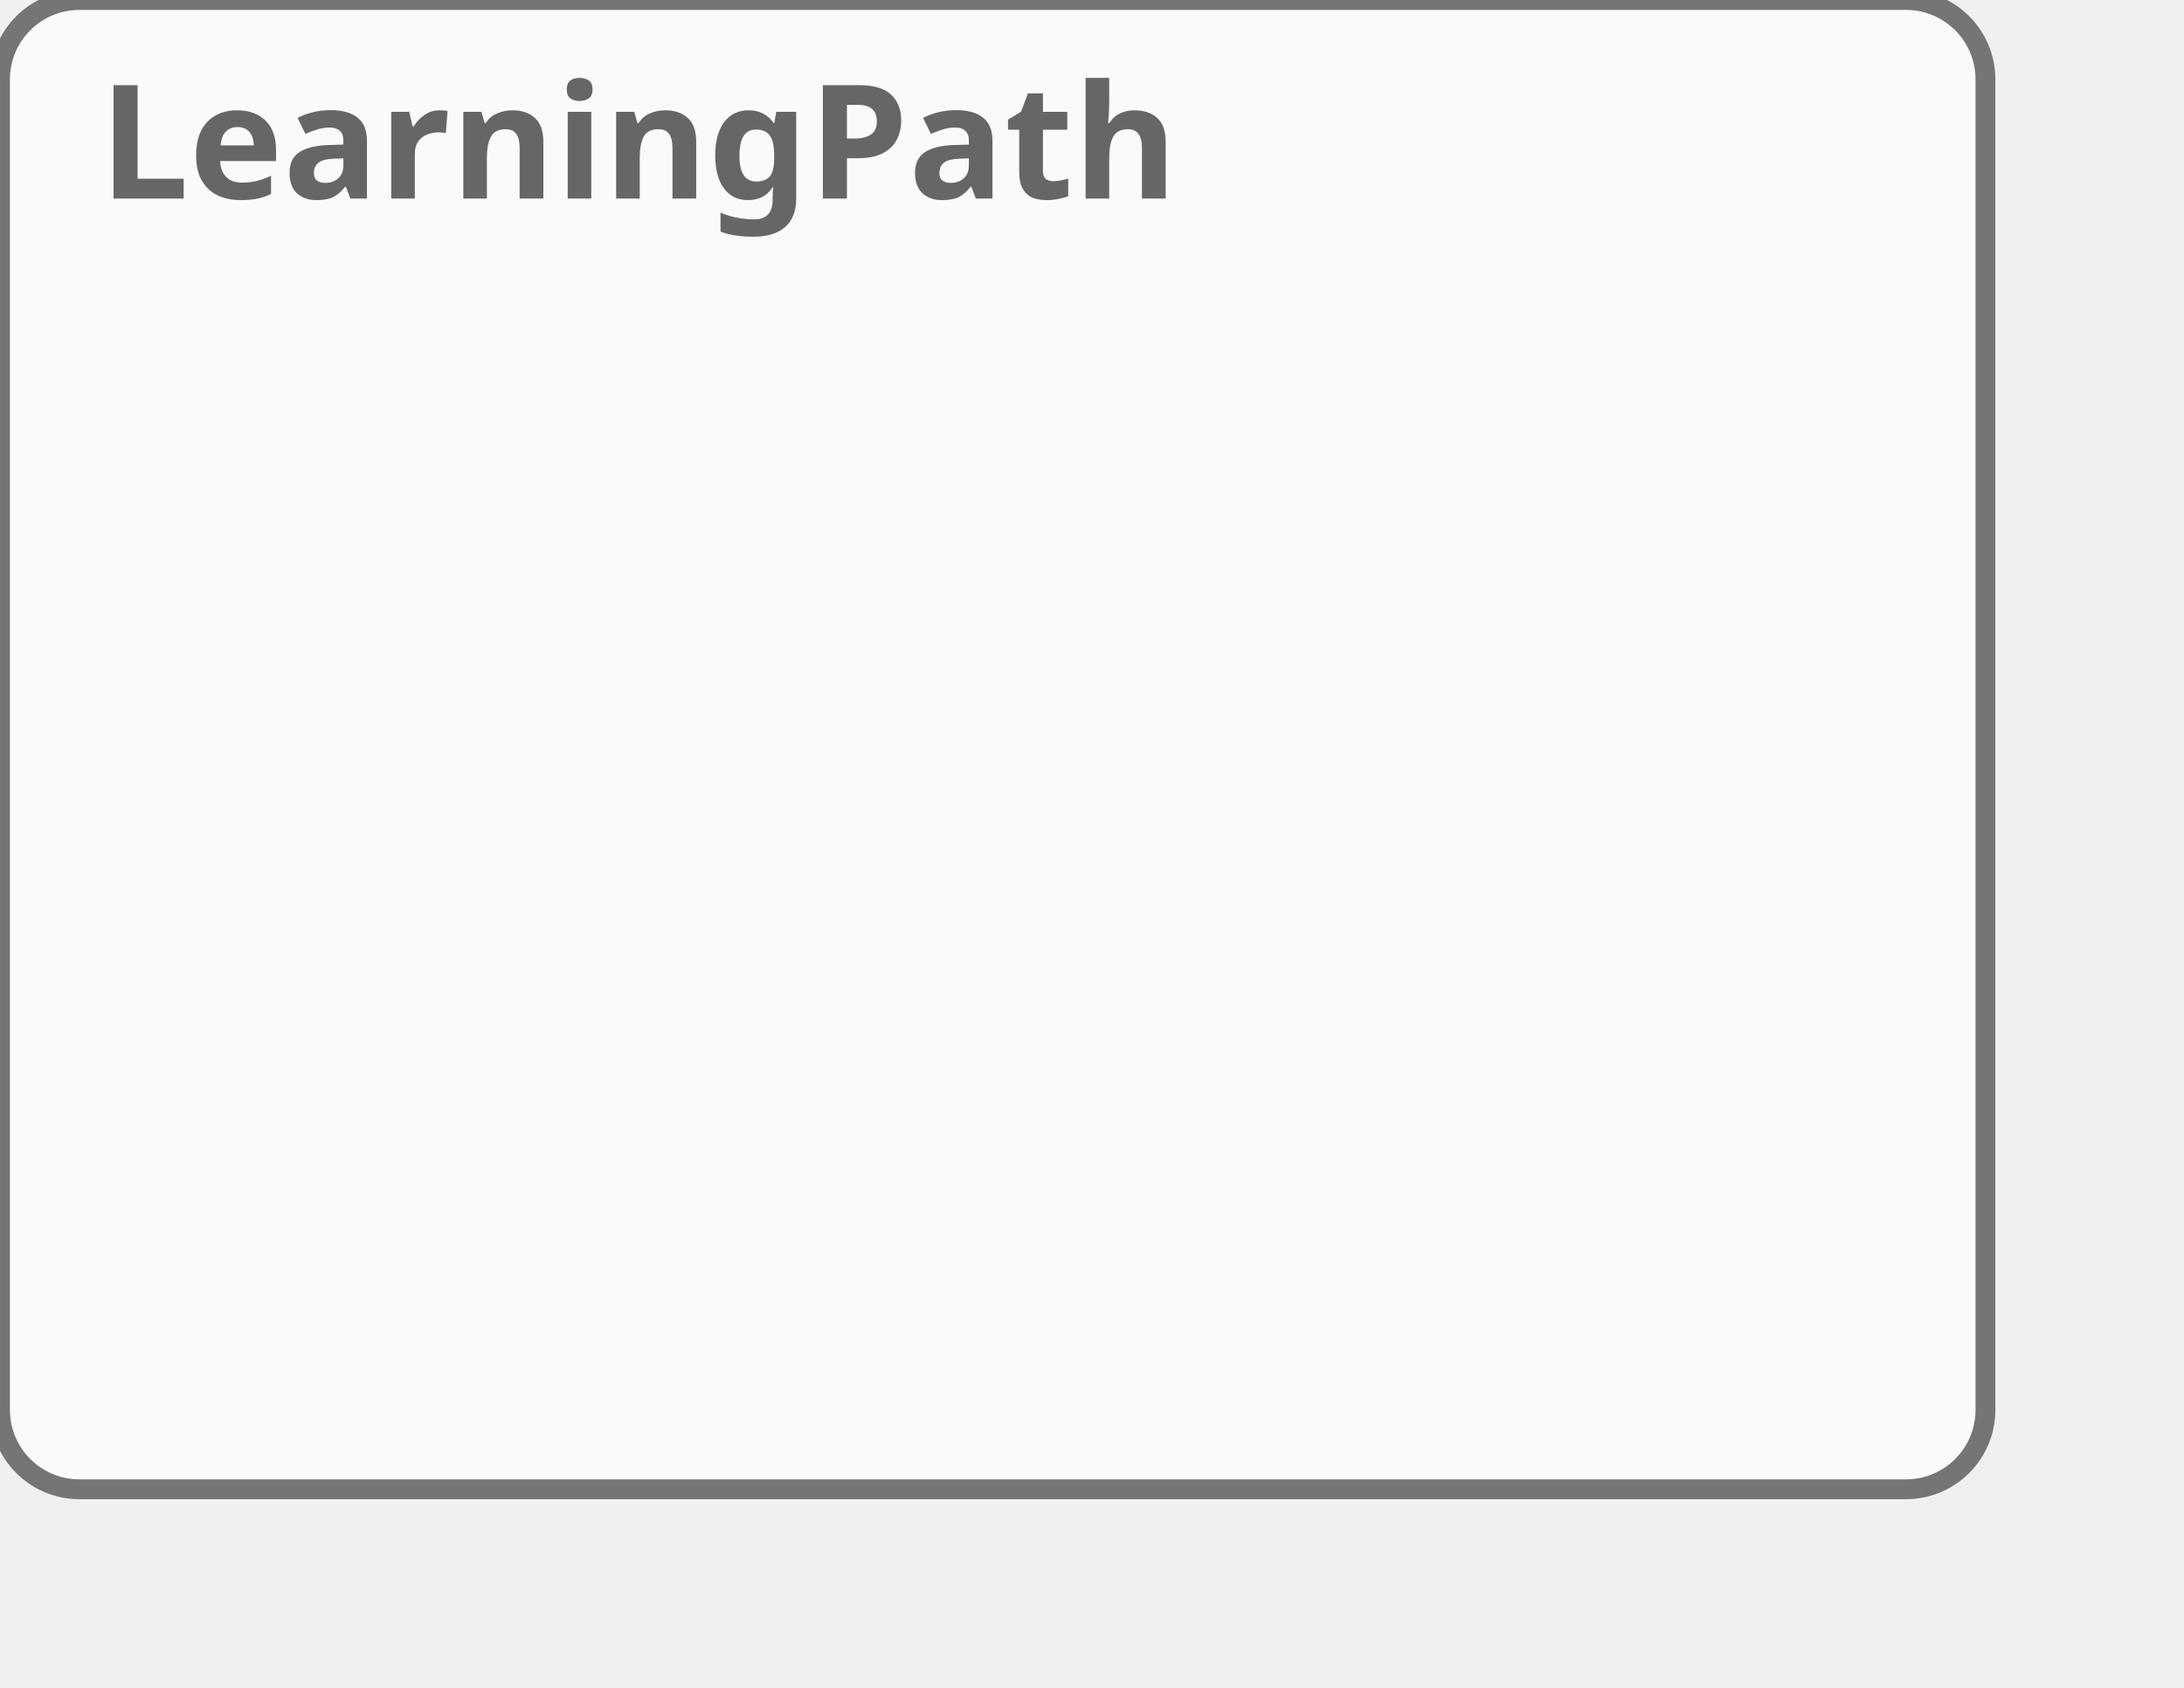
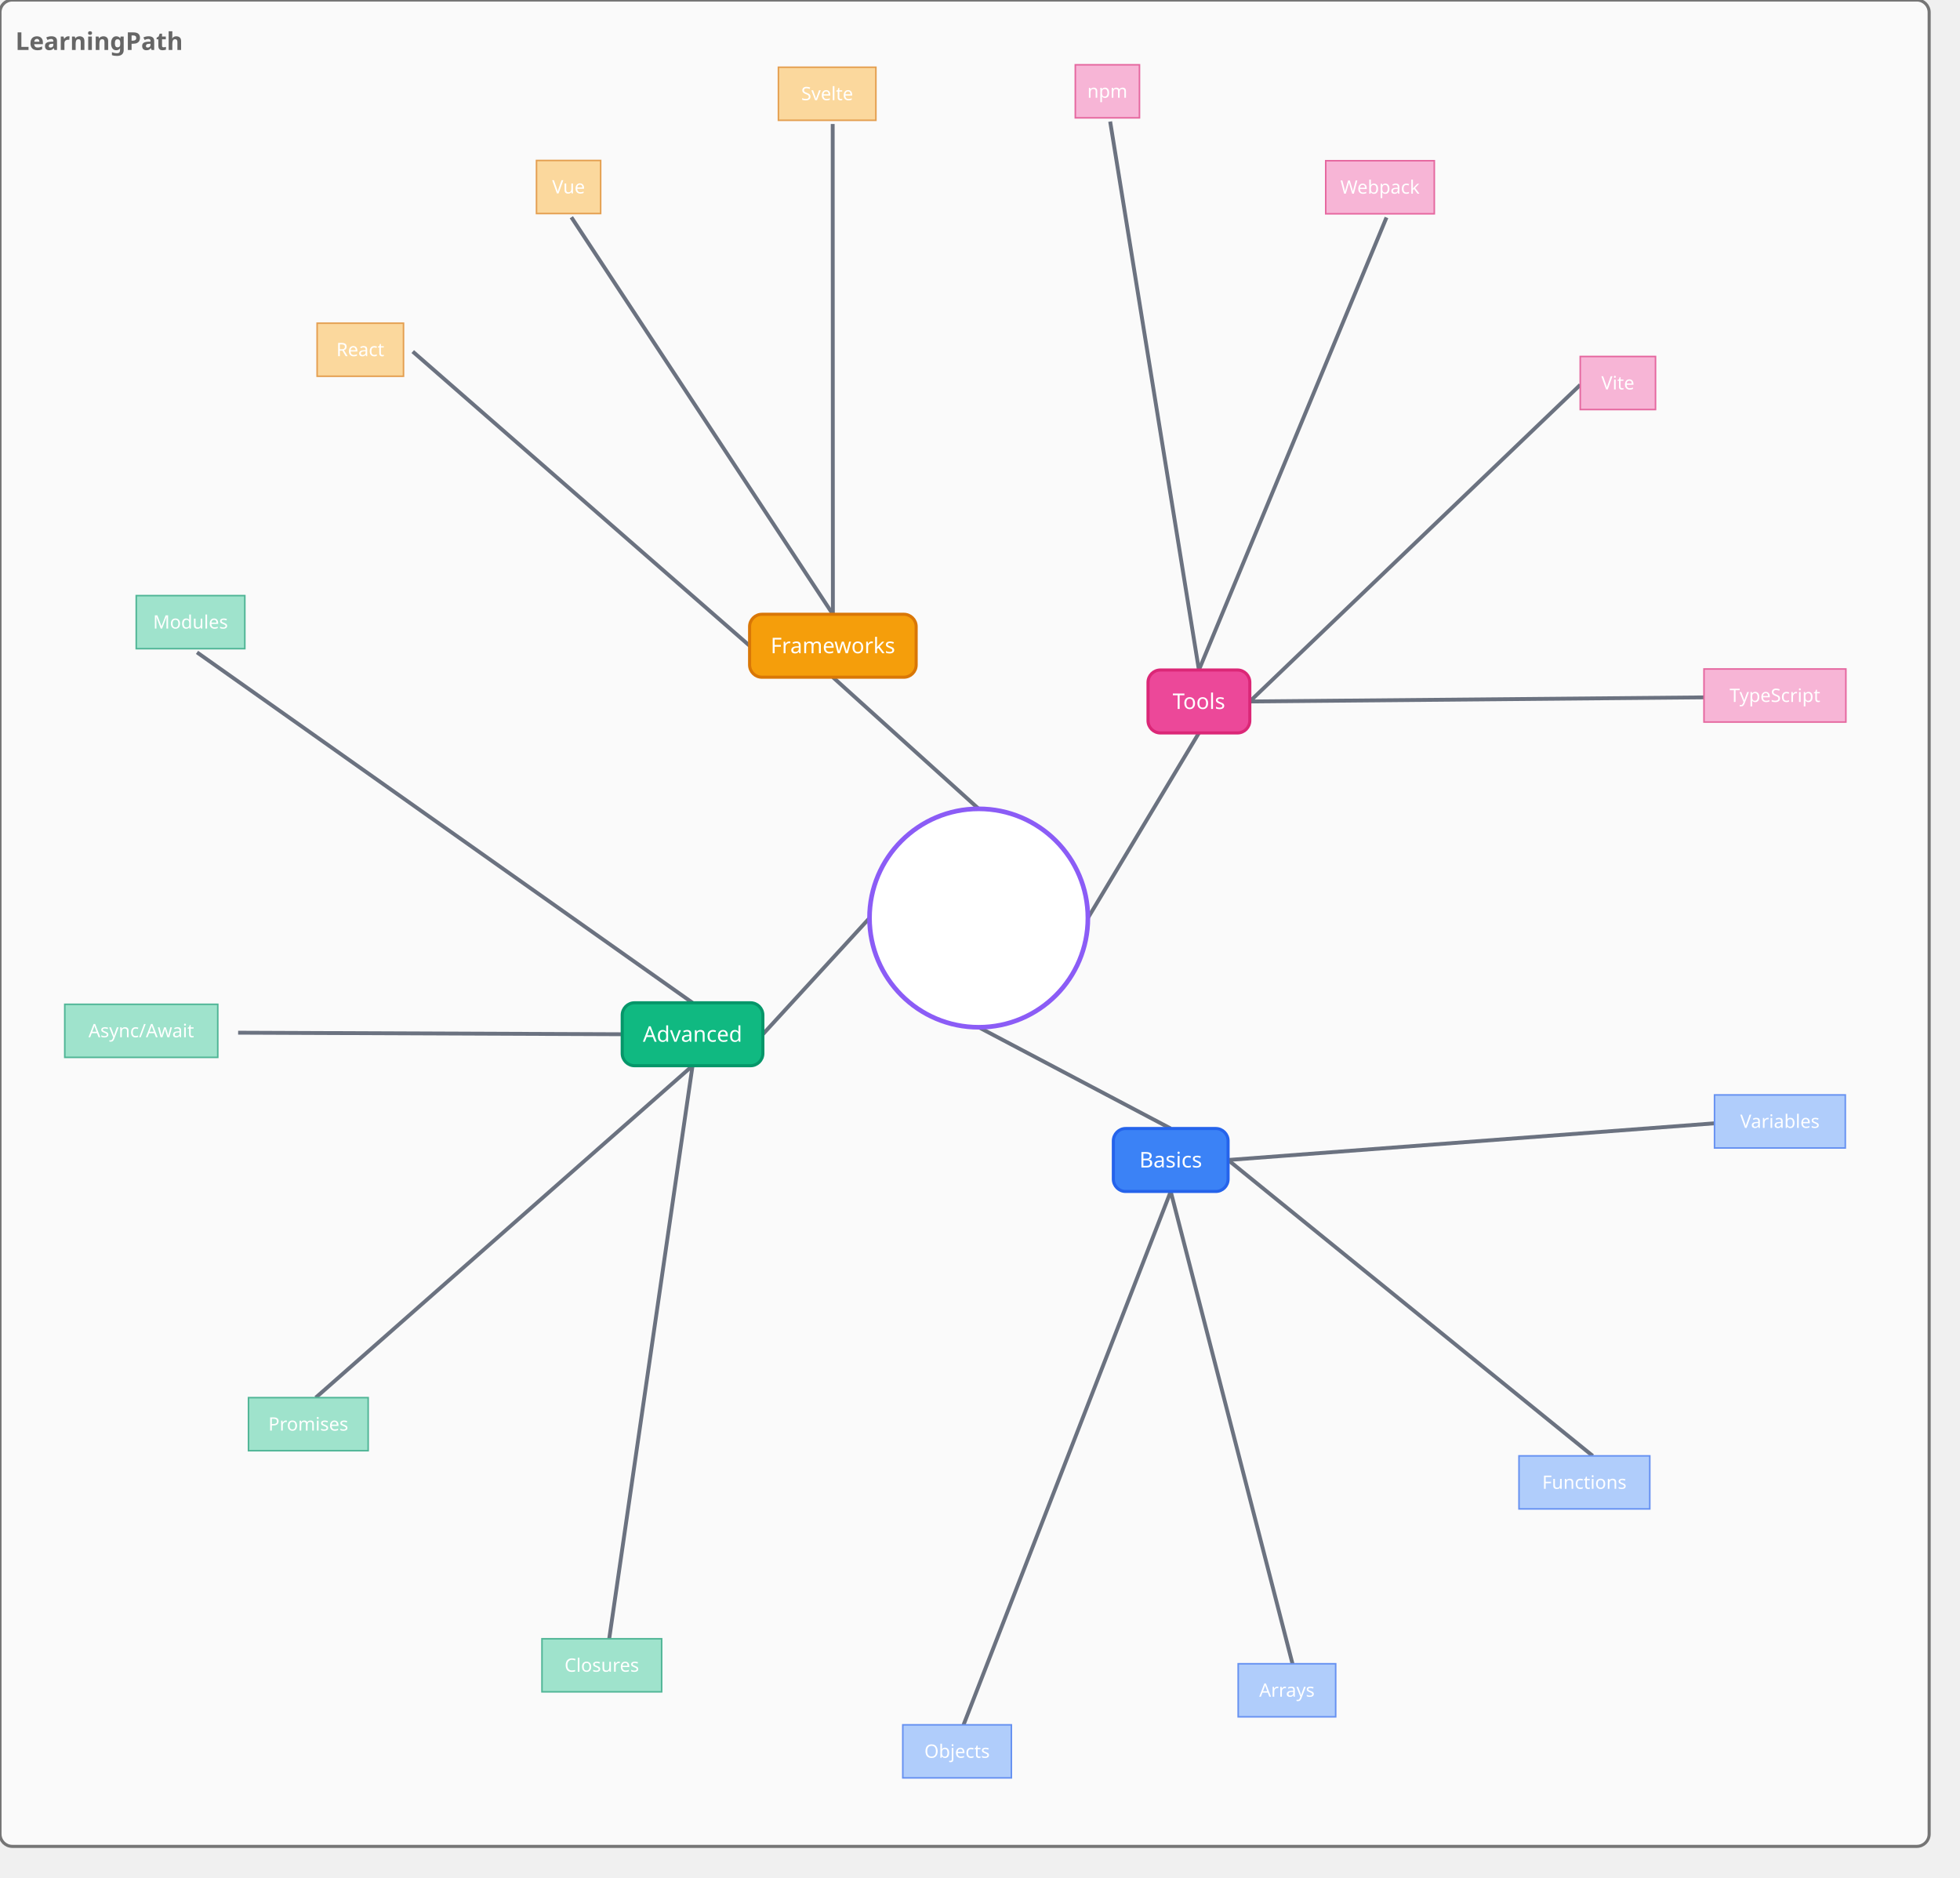
- <svg xmlns="http://www.w3.org/2000/svg" width="220" height="170" viewBox="0 0 220 170" role="img" aria-labelledby="diagram-title">
+ <svg xmlns="http://www.w3.org/2000/svg" width="1270.846" height="1216.971" viewBox="0 0 1270.846 1216.971" role="img" aria-labelledby="diagram-title" data-id="runiq-diagram">
  <defs>
    <style type="text/css">.runiq-node-text { font-family: sans-serif; font-size: 14px; }.runiq-edge-text { font-family: sans-serif; font-size: 12px; }.runiq-container-label { font-family: sans-serif; font-size: 16px; font-weight: bold; fill: #666; }</style>
    <pattern id="pedigree-half-fill" width="40" height="40" patternUnits="userSpaceOnUse">
      <rect x="0" y="0" width="20" height="40" fill="#000" />
      <rect x="20" y="0" width="20" height="40" fill="#fff" />
    </pattern>
  </defs>
-   <g data-runiq-container="learningpath">
-     <rect x="0" y="0" width="200" height="150" fill="#fafafa" stroke="#757575" stroke-width="2" rx="8" />
-     <text x="10" y="20" class="runiq-container-label">LearningPath</text>
+   <g data-runiq-container="learningpath" data-container-id="learningpath">
+     <rect x="0" y="0" width="1250.846" height="1196.971" fill="#fafafa" stroke="#757575" stroke-width="2" rx="8" />
+     <text x="10" y="20" text-anchor="start" dominant-baseline="hanging" class="runiq-container-label">LearningPath</text>
+   </g>
+   <g data-runiq-edge="js-basics-0" data-edge-id="js-basics-0" data-edge-from="js" data-edge-to="basics">
+     <path d="M 634.581 665.954 L 759.083 731.6" fill="none" stroke="transparent" stroke-width="20" pointer-events="stroke" class="edge-hit-area" />
+     <path d="M 634.581 665.954 L 759.083 731.6" fill="none" stroke="#6b7280" stroke-width="2.5" pointer-events="none" />
+   </g>
+   <g data-runiq-edge="js-advanced-1" data-edge-id="js-advanced-1" data-edge-from="js" data-edge-to="advanced">
+     <path d="M 563.781 595.154 L 494.638 670.486" fill="none" stroke="transparent" stroke-width="20" pointer-events="stroke" class="edge-hit-area" />
+     <path d="M 563.781 595.154 L 494.638 670.486" fill="none" stroke="#6b7280" stroke-width="2.5" pointer-events="none" />
+   </g>
+   <g data-runiq-edge="js-frameworks-2" data-edge-id="js-frameworks-2" data-edge-from="js" data-edge-to="frameworks">
+     <path d="M 634.581 524.354 L 540.032 439.028" fill="none" stroke="transparent" stroke-width="20" pointer-events="stroke" class="edge-hit-area" />
+     <path d="M 634.581 524.354 L 540.032 439.028" fill="none" stroke="#6b7280" stroke-width="2.5" pointer-events="none" />
+   </g>
+   <g data-runiq-edge="js-tools-3" data-edge-id="js-tools-3" data-edge-from="js" data-edge-to="tools">
+     <path d="M 705.381 595.154 L 777.366 475.149" fill="none" stroke="transparent" stroke-width="20" pointer-events="stroke" class="edge-hit-area" />
+     <path d="M 705.381 595.154 L 777.366 475.149" fill="none" stroke="#6b7280" stroke-width="2.5" pointer-events="none" />
+   </g>
+   <g data-runiq-edge="basics-variables-4" data-edge-id="basics-variables-4" data-edge-from="basics" data-edge-to="variables">
+     <path d="M 796.283 752 L 1111.683 728.218" fill="none" stroke="transparent" stroke-width="20" pointer-events="stroke" class="edge-hit-area" />
+     <path d="M 796.283 752 L 1111.683 728.218" fill="none" stroke="#6b7280" stroke-width="2.5" pointer-events="none" />
+   </g>
+   <g data-runiq-edge="basics-functions-5" data-edge-id="basics-functions-5" data-edge-from="basics" data-edge-to="functions">
+     <path d="M 796.283 752 L 1032.702 943.807" fill="none" stroke="transparent" stroke-width="20" pointer-events="stroke" class="edge-hit-area" />
+     <path d="M 796.283 752 L 1032.702 943.807" fill="none" stroke="#6b7280" stroke-width="2.5" pointer-events="none" />
+   </g>
+   <g data-runiq-edge="basics-arrays-6" data-edge-id="basics-arrays-6" data-edge-from="basics" data-edge-to="arrays">
+     <path d="M 759.083 772.4 L 838.037 1078.585" fill="none" stroke="transparent" stroke-width="20" pointer-events="stroke" class="edge-hit-area" />
+     <path d="M 759.083 772.4 L 838.037 1078.585" fill="none" stroke="#6b7280" stroke-width="2.5" pointer-events="none" />
+   </g>
+   <g data-runiq-edge="basics-objects-7" data-edge-id="basics-objects-7" data-edge-from="basics" data-edge-to="objects">
+     <path d="M 759.083 772.4 L 624.762 1118.171" fill="none" stroke="transparent" stroke-width="20" pointer-events="stroke" class="edge-hit-area" />
+     <path d="M 759.083 772.4 L 624.762 1118.171" fill="none" stroke="#6b7280" stroke-width="2.5" pointer-events="none" />
+   </g>
+   <g data-runiq-edge="advanced-closures-8" data-edge-id="advanced-closures-8" data-edge-from="advanced" data-edge-to="closures">
+     <path d="M 449.038 690.886 L 395.004 1062.378" fill="none" stroke="transparent" stroke-width="20" pointer-events="stroke" class="edge-hit-area" />
+     <path d="M 449.038 690.886 L 395.004 1062.378" fill="none" stroke="#6b7280" stroke-width="2.5" pointer-events="none" />
+   </g>
+   <g data-runiq-edge="advanced-promises-9" data-edge-id="advanced-promises-9" data-edge-from="advanced" data-edge-to="promises">
+     <path d="M 449.038 690.886 L 204.717 906.063" fill="none" stroke="transparent" stroke-width="20" pointer-events="stroke" class="edge-hit-area" />
+     <path d="M 449.038 690.886 L 204.717 906.063" fill="none" stroke="#6b7280" stroke-width="2.5" pointer-events="none" />
+   </g>
+   <g data-runiq-edge="advanced-async_await-10" data-edge-id="advanced-async_await-10" data-edge-from="advanced" data-edge-to="async_await">
+     <path d="M 403.438 670.486 L 154.4 669.471" fill="none" stroke="transparent" stroke-width="20" pointer-events="stroke" class="edge-hit-area" />
+     <path d="M 403.438 670.486 L 154.4 669.471" fill="none" stroke="#6b7280" stroke-width="2.5" pointer-events="none" />
+   </g>
+   <g data-runiq-edge="advanced-modules-11" data-edge-id="advanced-modules-11" data-edge-from="advanced" data-edge-to="modules">
+     <path d="M 449.038 650.086 L 127.741 422.922" fill="none" stroke="transparent" stroke-width="20" pointer-events="stroke" class="edge-hit-area" />
+     <path d="M 449.038 650.086 L 127.741 422.922" fill="none" stroke="#6b7280" stroke-width="2.5" pointer-events="none" />
+   </g>
+   <g data-runiq-edge="frameworks-react-12" data-edge-id="frameworks-react-12" data-edge-from="frameworks" data-edge-to="react">
+     <path d="M 486.032 418.628 L 267.628 227.92" fill="none" stroke="transparent" stroke-width="20" pointer-events="stroke" class="edge-hit-area" />
+     <path d="M 486.032 418.628 L 267.628 227.92" fill="none" stroke="#6b7280" stroke-width="2.5" pointer-events="none" />
+   </g>
+   <g data-runiq-edge="frameworks-vue-13" data-edge-id="frameworks-vue-13" data-edge-from="frameworks" data-edge-to="vue">
+     <path d="M 540.032 398.228 L 370.459 140.831" fill="none" stroke="transparent" stroke-width="20" pointer-events="stroke" class="edge-hit-area" />
+     <path d="M 540.032 398.228 L 370.459 140.831" fill="none" stroke="#6b7280" stroke-width="2.5" pointer-events="none" />
+   </g>
+   <g data-runiq-edge="frameworks-svelte-14" data-edge-id="frameworks-svelte-14" data-edge-from="frameworks" data-edge-to="svelte">
+     <path d="M 540.032 398.228 L 539.915 80.388" fill="none" stroke="transparent" stroke-width="20" pointer-events="stroke" class="edge-hit-area" />
+     <path d="M 540.032 398.228 L 539.915 80.388" fill="none" stroke="#6b7280" stroke-width="2.5" pointer-events="none" />
+   </g>
+   <g data-runiq-edge="tools-npm-15" data-edge-id="tools-npm-15" data-edge-from="tools" data-edge-to="npm">
+     <path d="M 777.366 434.349 L 719.821 78.8" fill="none" stroke="transparent" stroke-width="20" pointer-events="stroke" class="edge-hit-area" />
+     <path d="M 777.366 434.349 L 719.821 78.8" fill="none" stroke="#6b7280" stroke-width="2.5" pointer-events="none" />
+   </g>
+   <g data-runiq-edge="tools-webpack-16" data-edge-id="tools-webpack-16" data-edge-from="tools" data-edge-to="webpack">
+     <path d="M 777.366 434.349 L 898.987 140.989" fill="none" stroke="transparent" stroke-width="20" pointer-events="stroke" class="edge-hit-area" />
+     <path d="M 777.366 434.349 L 898.987 140.989" fill="none" stroke="#6b7280" stroke-width="2.5" pointer-events="none" />
+   </g>
+   <g data-runiq-edge="tools-vite-17" data-edge-id="tools-vite-17" data-edge-from="tools" data-edge-to="vite">
+     <path d="M 810.366 454.749 L 1024.614 249.497" fill="none" stroke="transparent" stroke-width="20" pointer-events="stroke" class="edge-hit-area" />
+     <path d="M 810.366 454.749 L 1024.614 249.497" fill="none" stroke="#6b7280" stroke-width="2.5" pointer-events="none" />
+   </g>
+   <g data-runiq-edge="tools-typescript-18" data-edge-id="tools-typescript-18" data-edge-from="tools" data-edge-to="typescript">
+     <path d="M 810.366 454.749 L 1104.846 452.09" fill="none" stroke="transparent" stroke-width="20" pointer-events="stroke" class="edge-hit-area" />
+     <path d="M 810.366 454.749 L 1104.846 452.09" fill="none" stroke="#6b7280" stroke-width="2.5" pointer-events="none" />
+   </g>
+   <g data-runiq-node="js" data-node-id="js" data-node-shape="circ">
+     <circle cx="634.581" cy="595.154" r="70.8" fill="#ffffff" stroke="#8b5cf6" stroke-width="3" />
+     <text x="634.581" y="595.154" text-anchor="middle" dominant-baseline="middle" font-family="sans-serif" font-size="14" fill="#FFFFFF">
+       JavaScript
+     </text>
+   </g>
+   <g data-runiq-node="basics" data-node-id="basics" data-node-shape="rounded">
+     <rect x="721.883" y="731.6" width="74.4" height="40.8" rx="8" ry="8" fill="#3b82f6" stroke="#2563eb" stroke-width="2" />
+     <text x="759.083" y="752" text-anchor="middle" dominant-baseline="middle" font-family="sans-serif" font-size="14" fill="#FFFFFF">
+       Basics
+     </text>
+   </g>
+   <g data-runiq-node="advanced" data-node-id="advanced" data-node-shape="rounded">
+     <rect x="403.438" y="650.086" width="91.2" height="40.8" rx="8" ry="8" fill="#10b981" stroke="#059669" stroke-width="2" />
+     <text x="449.038" y="670.486" text-anchor="middle" dominant-baseline="middle" font-family="sans-serif" font-size="14" fill="#FFFFFF">
+       Advanced
+     </text>
+   </g>
+   <g data-runiq-node="frameworks" data-node-id="frameworks" data-node-shape="rounded">
+     <rect x="486.032" y="398.228" width="108" height="40.8" rx="8" ry="8" fill="#f59e0b" stroke="#d97706" stroke-width="2" />
+     <text x="540.032" y="418.628" text-anchor="middle" dominant-baseline="middle" font-family="sans-serif" font-size="14" fill="#FFFFFF">
+       Frameworks
+     </text>
+   </g>
+   <g data-runiq-node="tools" data-node-id="tools" data-node-shape="rounded">
+     <rect x="744.366" y="434.349" width="66" height="40.8" rx="8" ry="8" fill="#ec4899" stroke="#db2777" stroke-width="2" />
+     <text x="777.366" y="454.749" text-anchor="middle" dominant-baseline="middle" font-family="sans-serif" font-size="14" fill="#FFFFFF">
+       Tools
+     </text>
+   </g>
+   <g data-runiq-node="variables" data-node-id="variables" data-node-shape="rect">
+     <rect x="1111.683" y="709.818" width="84.8" height="34.4" fill="#b0cdfb" stroke="#6691f1" stroke-width="1" />
+     <text x="1154.083" y="727.018" text-anchor="middle" dominant-baseline="middle" font-family="sans-serif" font-size="12" fill="#FFFFFF">
+       Variables
+     </text>
+   </g>
+   <g data-runiq-node="functions" data-node-id="functions" data-node-shape="rect">
+     <rect x="984.902" y="943.807" width="84.8" height="34.4" fill="#b0cdfb" stroke="#6691f1" stroke-width="1" />
+     <text x="1027.302" y="961.007" text-anchor="middle" dominant-baseline="middle" font-family="sans-serif" font-size="12" fill="#FFFFFF">
+       Functions
+     </text>
+   </g>
+   <g data-runiq-node="arrays" data-node-id="arrays" data-node-shape="rect">
+     <rect x="802.837" y="1078.585" width="63.2" height="34.4" fill="#b0cdfb" stroke="#6691f1" stroke-width="1" />
+     <text x="834.437" y="1095.785" text-anchor="middle" dominant-baseline="middle" font-family="sans-serif" font-size="12" fill="#FFFFFF">
+       Arrays
+     </text>
+   </g>
+   <g data-runiq-node="objects" data-node-id="objects" data-node-shape="rect">
+     <rect x="585.362" y="1118.171" width="70.4" height="34.4" fill="#b0cdfb" stroke="#6691f1" stroke-width="1" />
+     <text x="620.562" y="1135.371" text-anchor="middle" dominant-baseline="middle" font-family="sans-serif" font-size="12" fill="#FFFFFF">
+       Objects
+     </text>
+   </g>
+   <g data-runiq-node="closures" data-node-id="closures" data-node-shape="rect">
+     <rect x="351.404" y="1062.378" width="77.6" height="34.4" fill="#9fe3cc" stroke="#50b596" stroke-width="1" />
+     <text x="390.204" y="1079.578" text-anchor="middle" dominant-baseline="middle" font-family="sans-serif" font-size="12" fill="#FFFFFF">
+       Closures
+     </text>
+   </g>
+   <g data-runiq-node="promises" data-node-id="promises" data-node-shape="rect">
+     <rect x="161.117" y="906.063" width="77.6" height="34.4" fill="#9fe3cc" stroke="#50b596" stroke-width="1" />
+     <text x="199.917" y="923.263" text-anchor="middle" dominant-baseline="middle" font-family="sans-serif" font-size="12" fill="#FFFFFF">
+       Promises
+     </text>
+   </g>
+   <g data-runiq-node="async_await" data-node-id="async_await" data-node-shape="rect">
+     <rect x="42" y="651.071" width="99.2" height="34.4" fill="#9fe3cc" stroke="#50b596" stroke-width="1" />
+     <text x="91.6" y="668.271" text-anchor="middle" dominant-baseline="middle" font-family="sans-serif" font-size="12" fill="#FFFFFF">
+       Async/Await
+     </text>
+   </g>
+   <g data-runiq-node="modules" data-node-id="modules" data-node-shape="rect">
+     <rect x="88.341" y="386.122" width="70.4" height="34.4" fill="#9fe3cc" stroke="#50b596" stroke-width="1" />
+     <text x="123.541" y="403.322" text-anchor="middle" dominant-baseline="middle" font-family="sans-serif" font-size="12" fill="#FFFFFF">
+       Modules
+     </text>
+   </g>
+   <g data-runiq-node="react" data-node-id="react" data-node-shape="rect">
+     <rect x="205.628" y="209.52" width="56" height="34.4" fill="#fbd89d" stroke="#e49f50" stroke-width="1" />
+     <text x="233.628" y="226.72" text-anchor="middle" dominant-baseline="middle" font-family="sans-serif" font-size="12" fill="#FFFFFF">
+       React
+     </text>
+   </g>
+   <g data-runiq-node="vue" data-node-id="vue" data-node-shape="rect">
+     <rect x="347.859" y="104.031" width="41.6" height="34.4" fill="#fbd89d" stroke="#e49f50" stroke-width="1" />
+     <text x="368.659" y="121.231" text-anchor="middle" dominant-baseline="middle" font-family="sans-serif" font-size="12" fill="#FFFFFF">
+       Vue
+     </text>
+   </g>
+   <g data-runiq-node="svelte" data-node-id="svelte" data-node-shape="rect">
+     <rect x="504.715" y="43.588" width="63.2" height="34.4" fill="#fbd89d" stroke="#e49f50" stroke-width="1" />
+     <text x="536.315" y="60.788" text-anchor="middle" dominant-baseline="middle" font-family="sans-serif" font-size="12" fill="#FFFFFF">
+       Svelte
+     </text>
+   </g>
+   <g data-runiq-node="npm" data-node-id="npm" data-node-shape="rect">
+     <rect x="697.221" y="42" width="41.6" height="34.4" fill="#f7b5d6" stroke="#e5679f" stroke-width="1" />
+     <text x="718.021" y="59.2" text-anchor="middle" dominant-baseline="middle" font-family="sans-serif" font-size="12" fill="#FFFFFF">
+       npm
+     </text>
+   </g>
+   <g data-runiq-node="webpack" data-node-id="webpack" data-node-shape="rect">
+     <rect x="859.587" y="104.189" width="70.4" height="34.4" fill="#f7b5d6" stroke="#e5679f" stroke-width="1" />
+     <text x="894.787" y="121.389" text-anchor="middle" dominant-baseline="middle" font-family="sans-serif" font-size="12" fill="#FFFFFF">
+       Webpack
+     </text>
+   </g>
+   <g data-runiq-node="vite" data-node-id="vite" data-node-shape="rect">
+     <rect x="1024.614" y="231.097" width="48.8" height="34.4" fill="#f7b5d6" stroke="#e5679f" stroke-width="1" />
+     <text x="1049.014" y="248.297" text-anchor="middle" dominant-baseline="middle" font-family="sans-serif" font-size="12" fill="#FFFFFF">
+       Vite
+     </text>
+   </g>
+   <g data-runiq-node="typescript" data-node-id="typescript" data-node-shape="rect">
+     <rect x="1104.846" y="433.69" width="92" height="34.4" fill="#f7b5d6" stroke="#e5679f" stroke-width="1" />
+     <text x="1150.846" y="450.89" text-anchor="middle" dominant-baseline="middle" font-family="sans-serif" font-size="12" fill="#FFFFFF">
+       TypeScript
+     </text>
  </g>
</svg>
